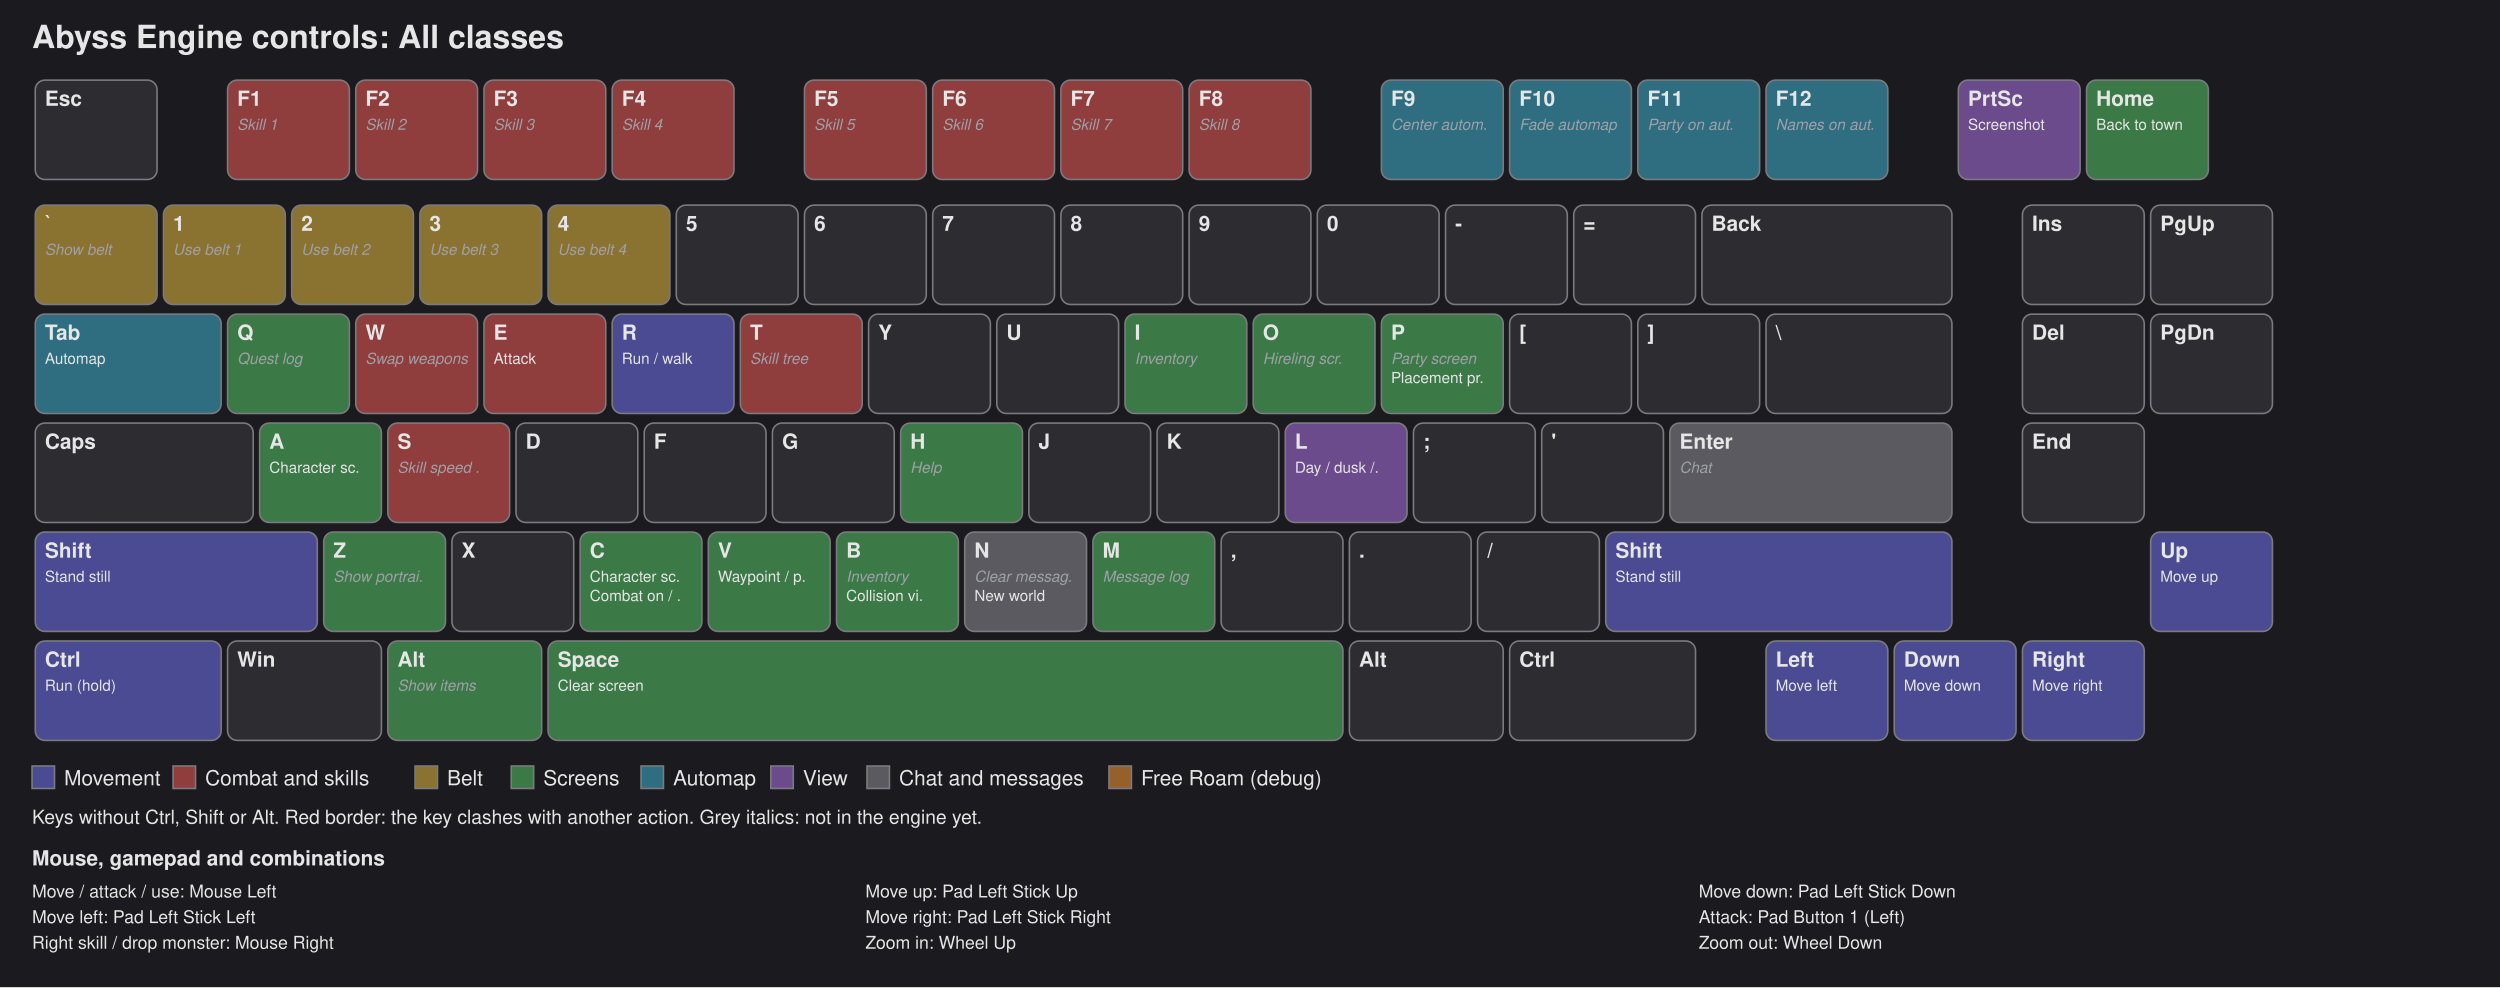
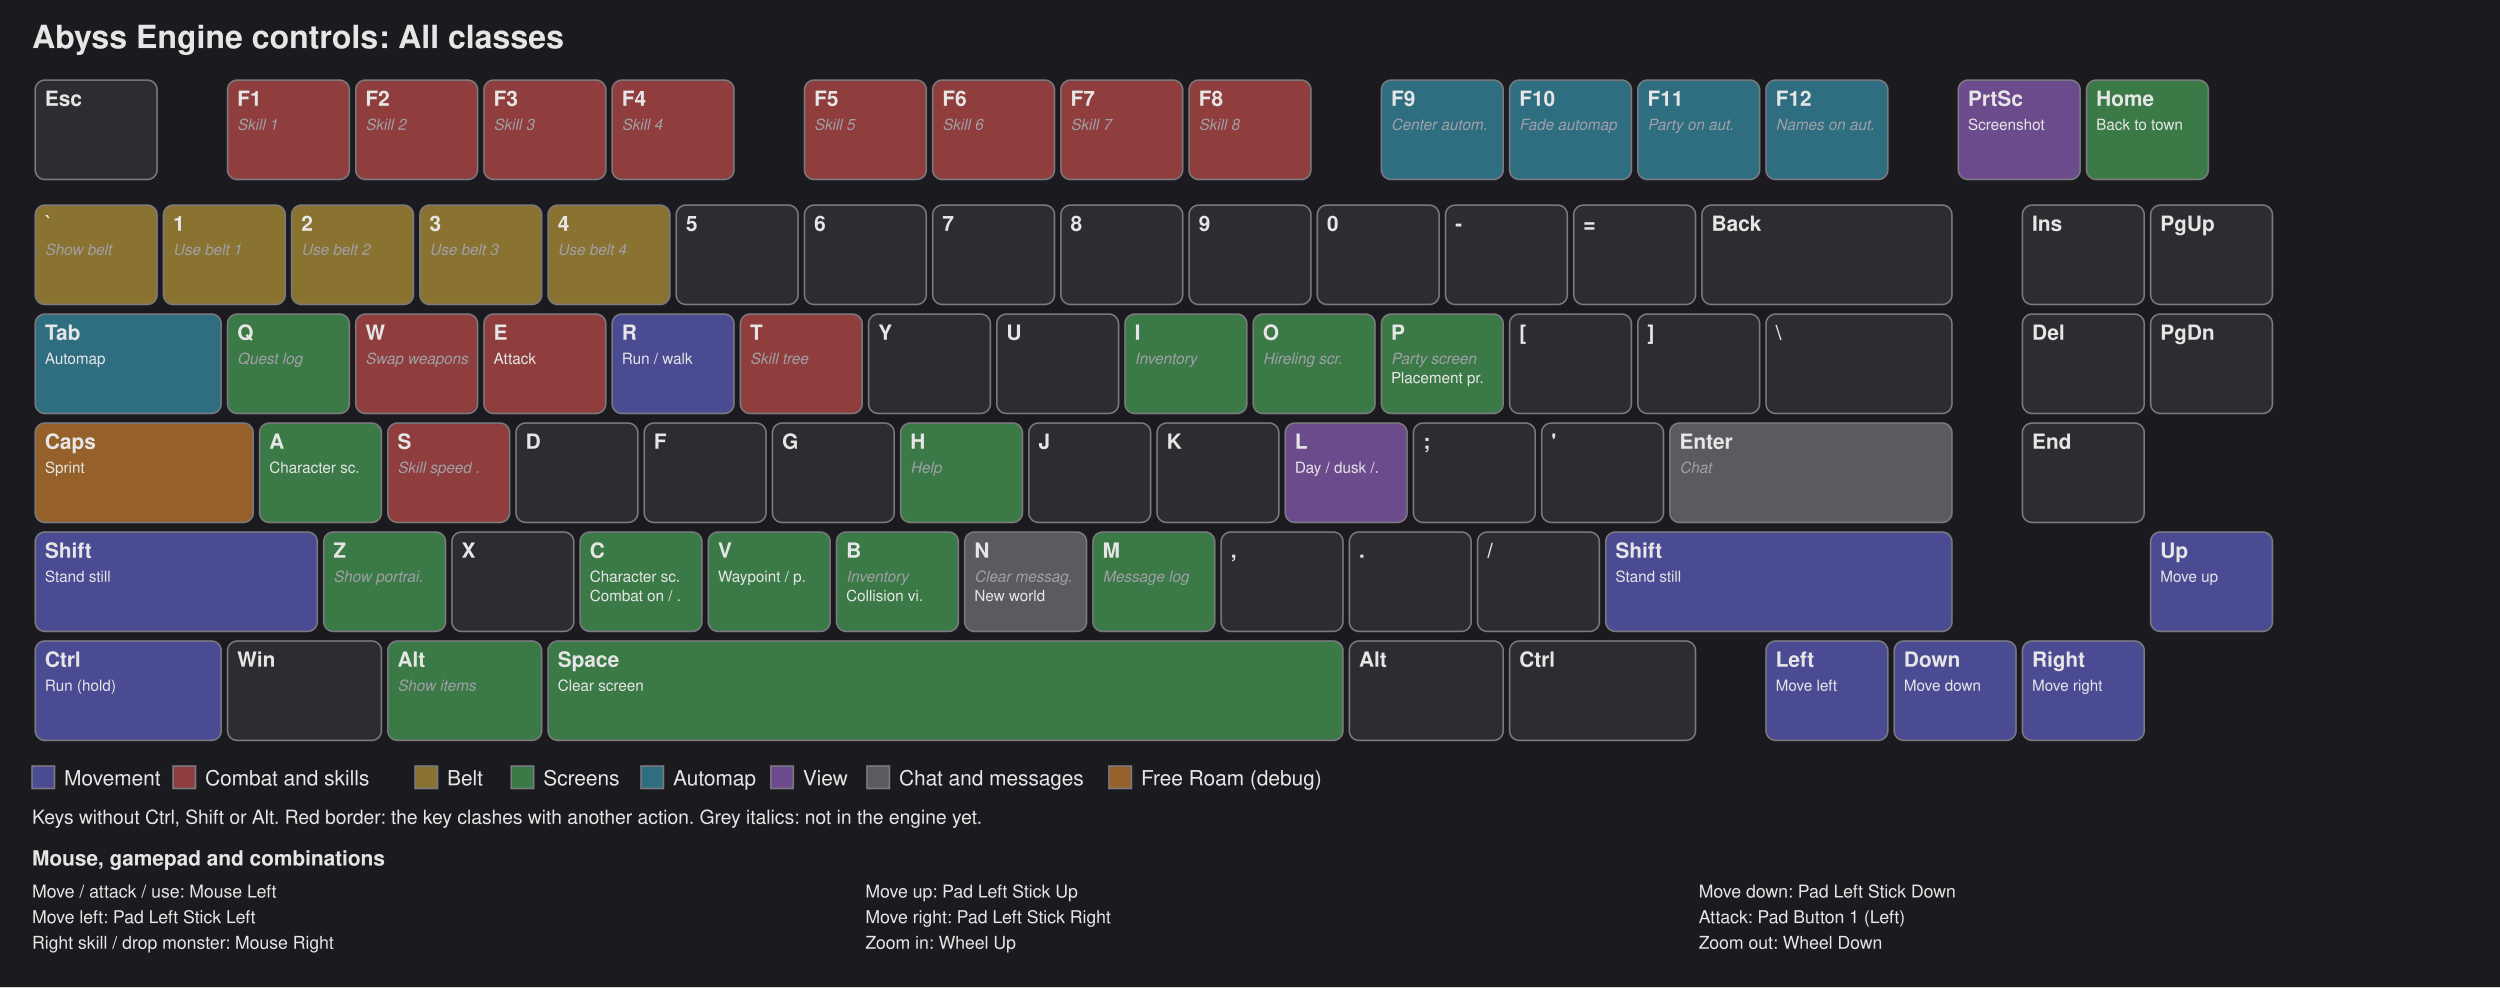
<svg xmlns="http://www.w3.org/2000/svg" width="1560" height="616" viewBox="0 0 1560 616" font-family="Segoe UI, Helvetica, Arial, sans-serif" fill="#e6e6e6">
  <rect width="100%" height="100%" fill="#1b1b1f" />
  <text x="20" y="30" font-size="20" font-weight="bold">Abyss Engine controls: All classes</text>
  <rect x="22" y="50" width="76" height="62" rx="6" fill="#2c2c31" stroke="#7a7a80" stroke-width="1" />
  <text x="28" y="66" font-size="13" font-weight="bold">Esc</text>
  <rect x="142" y="50" width="76" height="62" rx="6" fill="#8f3d3d" stroke="#7a7a80" stroke-width="1" />
  <text x="148" y="66" font-size="13" font-weight="bold">F1</text>
  <text x="148" y="81" font-size="9.5" fill="#a0a0a8" font-style="italic">Skill 1</text>
  <rect x="222" y="50" width="76" height="62" rx="6" fill="#8f3d3d" stroke="#7a7a80" stroke-width="1" />
  <text x="228" y="66" font-size="13" font-weight="bold">F2</text>
  <text x="228" y="81" font-size="9.5" fill="#a0a0a8" font-style="italic">Skill 2</text>
  <rect x="302" y="50" width="76" height="62" rx="6" fill="#8f3d3d" stroke="#7a7a80" stroke-width="1" />
  <text x="308" y="66" font-size="13" font-weight="bold">F3</text>
  <text x="308" y="81" font-size="9.5" fill="#a0a0a8" font-style="italic">Skill 3</text>
  <rect x="382" y="50" width="76" height="62" rx="6" fill="#8f3d3d" stroke="#7a7a80" stroke-width="1" />
  <text x="388" y="66" font-size="13" font-weight="bold">F4</text>
  <text x="388" y="81" font-size="9.5" fill="#a0a0a8" font-style="italic">Skill 4</text>
  <rect x="502" y="50" width="76" height="62" rx="6" fill="#8f3d3d" stroke="#7a7a80" stroke-width="1" />
  <text x="508" y="66" font-size="13" font-weight="bold">F5</text>
  <text x="508" y="81" font-size="9.5" fill="#a0a0a8" font-style="italic">Skill 5</text>
  <rect x="582" y="50" width="76" height="62" rx="6" fill="#8f3d3d" stroke="#7a7a80" stroke-width="1" />
  <text x="588" y="66" font-size="13" font-weight="bold">F6</text>
  <text x="588" y="81" font-size="9.5" fill="#a0a0a8" font-style="italic">Skill 6</text>
  <rect x="662" y="50" width="76" height="62" rx="6" fill="#8f3d3d" stroke="#7a7a80" stroke-width="1" />
  <text x="668" y="66" font-size="13" font-weight="bold">F7</text>
  <text x="668" y="81" font-size="9.5" fill="#a0a0a8" font-style="italic">Skill 7</text>
  <rect x="742" y="50" width="76" height="62" rx="6" fill="#8f3d3d" stroke="#7a7a80" stroke-width="1" />
  <text x="748" y="66" font-size="13" font-weight="bold">F8</text>
  <text x="748" y="81" font-size="9.5" fill="#a0a0a8" font-style="italic">Skill 8</text>
  <rect x="862" y="50" width="76" height="62" rx="6" fill="#2e6e80" stroke="#7a7a80" stroke-width="1" />
  <text x="868" y="66" font-size="13" font-weight="bold">F9</text>
  <text x="868" y="81" font-size="9.5" fill="#a0a0a8" font-style="italic">Center autom.</text>
  <rect x="942" y="50" width="76" height="62" rx="6" fill="#2e6e80" stroke="#7a7a80" stroke-width="1" />
  <text x="948" y="66" font-size="13" font-weight="bold">F10</text>
  <text x="948" y="81" font-size="9.5" fill="#a0a0a8" font-style="italic">Fade automap</text>
  <rect x="1022" y="50" width="76" height="62" rx="6" fill="#2e6e80" stroke="#7a7a80" stroke-width="1" />
  <text x="1028" y="66" font-size="13" font-weight="bold">F11</text>
  <text x="1028" y="81" font-size="9.5" fill="#a0a0a8" font-style="italic">Party on aut.</text>
  <rect x="1102" y="50" width="76" height="62" rx="6" fill="#2e6e80" stroke="#7a7a80" stroke-width="1" />
  <text x="1108" y="66" font-size="13" font-weight="bold">F12</text>
  <text x="1108" y="81" font-size="9.5" fill="#a0a0a8" font-style="italic">Names on aut.</text>
  <rect x="1222" y="50" width="76" height="62" rx="6" fill="#6c4b8c" stroke="#7a7a80" stroke-width="1" />
  <text x="1228" y="66" font-size="13" font-weight="bold">PrtSc</text>
  <text x="1228" y="81" font-size="9.5">Screenshot</text>
  <rect x="1302" y="50" width="76" height="62" rx="6" fill="#3b7a47" stroke="#7a7a80" stroke-width="1" />
  <text x="1308" y="66" font-size="13" font-weight="bold">Home</text>
  <text x="1308" y="81" font-size="9.5">Back to town</text>
  <rect x="22" y="128" width="76" height="62" rx="6" fill="#8a7230" stroke="#7a7a80" stroke-width="1" />
  <text x="28" y="144" font-size="13" font-weight="bold">`</text>
  <text x="28" y="159" font-size="9.5" fill="#a0a0a8" font-style="italic">Show belt</text>
  <rect x="102" y="128" width="76" height="62" rx="6" fill="#8a7230" stroke="#7a7a80" stroke-width="1" />
  <text x="108" y="144" font-size="13" font-weight="bold">1</text>
  <text x="108" y="159" font-size="9.5" fill="#a0a0a8" font-style="italic">Use belt 1</text>
  <rect x="182" y="128" width="76" height="62" rx="6" fill="#8a7230" stroke="#7a7a80" stroke-width="1" />
  <text x="188" y="144" font-size="13" font-weight="bold">2</text>
  <text x="188" y="159" font-size="9.5" fill="#a0a0a8" font-style="italic">Use belt 2</text>
  <rect x="262" y="128" width="76" height="62" rx="6" fill="#8a7230" stroke="#7a7a80" stroke-width="1" />
  <text x="268" y="144" font-size="13" font-weight="bold">3</text>
  <text x="268" y="159" font-size="9.5" fill="#a0a0a8" font-style="italic">Use belt 3</text>
  <rect x="342" y="128" width="76" height="62" rx="6" fill="#8a7230" stroke="#7a7a80" stroke-width="1" />
  <text x="348" y="144" font-size="13" font-weight="bold">4</text>
  <text x="348" y="159" font-size="9.5" fill="#a0a0a8" font-style="italic">Use belt 4</text>
  <rect x="422" y="128" width="76" height="62" rx="6" fill="#2c2c31" stroke="#7a7a80" stroke-width="1" />
  <text x="428" y="144" font-size="13" font-weight="bold">5</text>
  <rect x="502" y="128" width="76" height="62" rx="6" fill="#2c2c31" stroke="#7a7a80" stroke-width="1" />
  <text x="508" y="144" font-size="13" font-weight="bold">6</text>
  <rect x="582" y="128" width="76" height="62" rx="6" fill="#2c2c31" stroke="#7a7a80" stroke-width="1" />
  <text x="588" y="144" font-size="13" font-weight="bold">7</text>
  <rect x="662" y="128" width="76" height="62" rx="6" fill="#2c2c31" stroke="#7a7a80" stroke-width="1" />
  <text x="668" y="144" font-size="13" font-weight="bold">8</text>
  <rect x="742" y="128" width="76" height="62" rx="6" fill="#2c2c31" stroke="#7a7a80" stroke-width="1" />
  <text x="748" y="144" font-size="13" font-weight="bold">9</text>
  <rect x="822" y="128" width="76" height="62" rx="6" fill="#2c2c31" stroke="#7a7a80" stroke-width="1" />
  <text x="828" y="144" font-size="13" font-weight="bold">0</text>
  <rect x="902" y="128" width="76" height="62" rx="6" fill="#2c2c31" stroke="#7a7a80" stroke-width="1" />
  <text x="908" y="144" font-size="13" font-weight="bold">-</text>
  <rect x="982" y="128" width="76" height="62" rx="6" fill="#2c2c31" stroke="#7a7a80" stroke-width="1" />
  <text x="988" y="144" font-size="13" font-weight="bold">=</text>
  <rect x="1062" y="128" width="156" height="62" rx="6" fill="#2c2c31" stroke="#7a7a80" stroke-width="1" />
  <text x="1068" y="144" font-size="13" font-weight="bold">Back</text>
  <rect x="1262" y="128" width="76" height="62" rx="6" fill="#2c2c31" stroke="#7a7a80" stroke-width="1" />
  <text x="1268" y="144" font-size="13" font-weight="bold">Ins</text>
  <rect x="1342" y="128" width="76" height="62" rx="6" fill="#2c2c31" stroke="#7a7a80" stroke-width="1" />
  <text x="1348" y="144" font-size="13" font-weight="bold">PgUp</text>
  <rect x="22" y="196" width="116" height="62" rx="6" fill="#2e6e80" stroke="#7a7a80" stroke-width="1" />
  <text x="28" y="212" font-size="13" font-weight="bold">Tab</text>
  <text x="28" y="227" font-size="9.5">Automap</text>
  <rect x="142" y="196" width="76" height="62" rx="6" fill="#3b7a47" stroke="#7a7a80" stroke-width="1" />
  <text x="148" y="212" font-size="13" font-weight="bold">Q</text>
  <text x="148" y="227" font-size="9.5" fill="#a0a0a8" font-style="italic">Quest log</text>
  <rect x="222" y="196" width="76" height="62" rx="6" fill="#8f3d3d" stroke="#7a7a80" stroke-width="1" />
  <text x="228" y="212" font-size="13" font-weight="bold">W</text>
  <text x="228" y="227" font-size="9.5" fill="#a0a0a8" font-style="italic">Swap weapons</text>
  <rect x="302" y="196" width="76" height="62" rx="6" fill="#8f3d3d" stroke="#7a7a80" stroke-width="1" />
  <text x="308" y="212" font-size="13" font-weight="bold">E</text>
  <text x="308" y="227" font-size="9.5">Attack</text>
  <rect x="382" y="196" width="76" height="62" rx="6" fill="#4b4b94" stroke="#7a7a80" stroke-width="1" />
  <text x="388" y="212" font-size="13" font-weight="bold">R</text>
  <text x="388" y="227" font-size="9.5">Run / walk</text>
  <rect x="462" y="196" width="76" height="62" rx="6" fill="#8f3d3d" stroke="#7a7a80" stroke-width="1" />
  <text x="468" y="212" font-size="13" font-weight="bold">T</text>
  <text x="468" y="227" font-size="9.5" fill="#a0a0a8" font-style="italic">Skill tree</text>
  <rect x="542" y="196" width="76" height="62" rx="6" fill="#2c2c31" stroke="#7a7a80" stroke-width="1" />
  <text x="548" y="212" font-size="13" font-weight="bold">Y</text>
  <rect x="622" y="196" width="76" height="62" rx="6" fill="#2c2c31" stroke="#7a7a80" stroke-width="1" />
  <text x="628" y="212" font-size="13" font-weight="bold">U</text>
  <rect x="702" y="196" width="76" height="62" rx="6" fill="#3b7a47" stroke="#7a7a80" stroke-width="1" />
  <text x="708" y="212" font-size="13" font-weight="bold">I</text>
  <text x="708" y="227" font-size="9.5" fill="#a0a0a8" font-style="italic">Inventory</text>
  <rect x="782" y="196" width="76" height="62" rx="6" fill="#3b7a47" stroke="#7a7a80" stroke-width="1" />
  <text x="788" y="212" font-size="13" font-weight="bold">O</text>
  <text x="788" y="227" font-size="9.5" fill="#a0a0a8" font-style="italic">Hireling scr.</text>
  <rect x="862" y="196" width="76" height="62" rx="6" fill="#3b7a47" stroke="#7a7a80" stroke-width="1" />
  <text x="868" y="212" font-size="13" font-weight="bold">P</text>
  <text x="868" y="227" font-size="9.5" fill="#a0a0a8" font-style="italic">Party screen</text>
  <text x="868" y="239" font-size="9.5">Placement pr.</text>
  <rect x="942" y="196" width="76" height="62" rx="6" fill="#2c2c31" stroke="#7a7a80" stroke-width="1" />
  <text x="948" y="212" font-size="13" font-weight="bold">[</text>
  <rect x="1022" y="196" width="76" height="62" rx="6" fill="#2c2c31" stroke="#7a7a80" stroke-width="1" />
  <text x="1028" y="212" font-size="13" font-weight="bold">]</text>
  <rect x="1102" y="196" width="116" height="62" rx="6" fill="#2c2c31" stroke="#7a7a80" stroke-width="1" />
  <text x="1108" y="212" font-size="13" font-weight="bold">\</text>
  <rect x="1262" y="196" width="76" height="62" rx="6" fill="#2c2c31" stroke="#7a7a80" stroke-width="1" />
  <text x="1268" y="212" font-size="13" font-weight="bold">Del</text>
  <rect x="1342" y="196" width="76" height="62" rx="6" fill="#2c2c31" stroke="#7a7a80" stroke-width="1" />
  <text x="1348" y="212" font-size="13" font-weight="bold">PgDn</text>
-   <rect x="22" y="264" width="136" height="62" rx="6" fill="#2c2c31" stroke="#7a7a80" stroke-width="1" />
+   <rect x="22" y="264" width="136" height="62" rx="6" fill="#95602a" stroke="#7a7a80" stroke-width="1" />
  <text x="28" y="280" font-size="13" font-weight="bold">Caps</text>
+   <text x="28" y="295" font-size="9.5">Sprint</text>
  <rect x="162" y="264" width="76" height="62" rx="6" fill="#3b7a47" stroke="#7a7a80" stroke-width="1" />
  <text x="168" y="280" font-size="13" font-weight="bold">A</text>
  <text x="168" y="295" font-size="9.5">Character sc.</text>
  <rect x="242" y="264" width="76" height="62" rx="6" fill="#8f3d3d" stroke="#7a7a80" stroke-width="1" />
  <text x="248" y="280" font-size="13" font-weight="bold">S</text>
  <text x="248" y="295" font-size="9.5" fill="#a0a0a8" font-style="italic">Skill speed .</text>
  <rect x="322" y="264" width="76" height="62" rx="6" fill="#2c2c31" stroke="#7a7a80" stroke-width="1" />
  <text x="328" y="280" font-size="13" font-weight="bold">D</text>
  <rect x="402" y="264" width="76" height="62" rx="6" fill="#2c2c31" stroke="#7a7a80" stroke-width="1" />
  <text x="408" y="280" font-size="13" font-weight="bold">F</text>
  <rect x="482" y="264" width="76" height="62" rx="6" fill="#2c2c31" stroke="#7a7a80" stroke-width="1" />
  <text x="488" y="280" font-size="13" font-weight="bold">G</text>
  <rect x="562" y="264" width="76" height="62" rx="6" fill="#3b7a47" stroke="#7a7a80" stroke-width="1" />
  <text x="568" y="280" font-size="13" font-weight="bold">H</text>
  <text x="568" y="295" font-size="9.5" fill="#a0a0a8" font-style="italic">Help</text>
  <rect x="642" y="264" width="76" height="62" rx="6" fill="#2c2c31" stroke="#7a7a80" stroke-width="1" />
  <text x="648" y="280" font-size="13" font-weight="bold">J</text>
  <rect x="722" y="264" width="76" height="62" rx="6" fill="#2c2c31" stroke="#7a7a80" stroke-width="1" />
  <text x="728" y="280" font-size="13" font-weight="bold">K</text>
  <rect x="802" y="264" width="76" height="62" rx="6" fill="#6c4b8c" stroke="#7a7a80" stroke-width="1" />
  <text x="808" y="280" font-size="13" font-weight="bold">L</text>
  <text x="808" y="295" font-size="9.5">Day / dusk /.</text>
  <rect x="882" y="264" width="76" height="62" rx="6" fill="#2c2c31" stroke="#7a7a80" stroke-width="1" />
  <text x="888" y="280" font-size="13" font-weight="bold">;</text>
  <rect x="962" y="264" width="76" height="62" rx="6" fill="#2c2c31" stroke="#7a7a80" stroke-width="1" />
  <text x="968" y="280" font-size="13" font-weight="bold">'</text>
  <rect x="1042" y="264" width="176" height="62" rx="6" fill="#5a5a60" stroke="#7a7a80" stroke-width="1" />
  <text x="1048" y="280" font-size="13" font-weight="bold">Enter</text>
  <text x="1048" y="295" font-size="9.5" fill="#a0a0a8" font-style="italic">Chat</text>
  <rect x="1262" y="264" width="76" height="62" rx="6" fill="#2c2c31" stroke="#7a7a80" stroke-width="1" />
  <text x="1268" y="280" font-size="13" font-weight="bold">End</text>
  <rect x="22" y="332" width="176" height="62" rx="6" fill="#4b4b94" stroke="#7a7a80" stroke-width="1" />
  <text x="28" y="348" font-size="13" font-weight="bold">Shift</text>
  <text x="28" y="363" font-size="9.5">Stand still</text>
  <rect x="202" y="332" width="76" height="62" rx="6" fill="#3b7a47" stroke="#7a7a80" stroke-width="1" />
  <text x="208" y="348" font-size="13" font-weight="bold">Z</text>
  <text x="208" y="363" font-size="9.5" fill="#a0a0a8" font-style="italic">Show portrai.</text>
  <rect x="282" y="332" width="76" height="62" rx="6" fill="#2c2c31" stroke="#7a7a80" stroke-width="1" />
  <text x="288" y="348" font-size="13" font-weight="bold">X</text>
  <rect x="362" y="332" width="76" height="62" rx="6" fill="#3b7a47" stroke="#7a7a80" stroke-width="1" />
  <text x="368" y="348" font-size="13" font-weight="bold">C</text>
  <text x="368" y="363" font-size="9.5">Character sc.</text>
  <text x="368" y="375" font-size="9.5">Combat on / .</text>
  <rect x="442" y="332" width="76" height="62" rx="6" fill="#3b7a47" stroke="#7a7a80" stroke-width="1" />
  <text x="448" y="348" font-size="13" font-weight="bold">V</text>
  <text x="448" y="363" font-size="9.5">Waypoint / p.</text>
  <rect x="522" y="332" width="76" height="62" rx="6" fill="#3b7a47" stroke="#7a7a80" stroke-width="1" />
  <text x="528" y="348" font-size="13" font-weight="bold">B</text>
  <text x="528" y="363" font-size="9.5" fill="#a0a0a8" font-style="italic">Inventory</text>
  <text x="528" y="375" font-size="9.5">Collision vi.</text>
  <rect x="602" y="332" width="76" height="62" rx="6" fill="#5a5a60" stroke="#7a7a80" stroke-width="1" />
  <text x="608" y="348" font-size="13" font-weight="bold">N</text>
  <text x="608" y="363" font-size="9.5" fill="#a0a0a8" font-style="italic">Clear messag.</text>
  <text x="608" y="375" font-size="9.5">New world</text>
  <rect x="682" y="332" width="76" height="62" rx="6" fill="#3b7a47" stroke="#7a7a80" stroke-width="1" />
  <text x="688" y="348" font-size="13" font-weight="bold">M</text>
  <text x="688" y="363" font-size="9.5" fill="#a0a0a8" font-style="italic">Message log</text>
  <rect x="762" y="332" width="76" height="62" rx="6" fill="#2c2c31" stroke="#7a7a80" stroke-width="1" />
  <text x="768" y="348" font-size="13" font-weight="bold">,</text>
  <rect x="842" y="332" width="76" height="62" rx="6" fill="#2c2c31" stroke="#7a7a80" stroke-width="1" />
  <text x="848" y="348" font-size="13" font-weight="bold">.</text>
  <rect x="922" y="332" width="76" height="62" rx="6" fill="#2c2c31" stroke="#7a7a80" stroke-width="1" />
  <text x="928" y="348" font-size="13" font-weight="bold">/</text>
  <rect x="1002" y="332" width="216" height="62" rx="6" fill="#4b4b94" stroke="#7a7a80" stroke-width="1" />
  <text x="1008" y="348" font-size="13" font-weight="bold">Shift</text>
  <text x="1008" y="363" font-size="9.5">Stand still</text>
  <rect x="1342" y="332" width="76" height="62" rx="6" fill="#4b4b94" stroke="#7a7a80" stroke-width="1" />
  <text x="1348" y="348" font-size="13" font-weight="bold">Up</text>
  <text x="1348" y="363" font-size="9.5">Move up</text>
  <rect x="22" y="400" width="116" height="62" rx="6" fill="#4b4b94" stroke="#7a7a80" stroke-width="1" />
  <text x="28" y="416" font-size="13" font-weight="bold">Ctrl</text>
  <text x="28" y="431" font-size="9.5">Run (hold)</text>
  <rect x="142" y="400" width="96" height="62" rx="6" fill="#2c2c31" stroke="#7a7a80" stroke-width="1" />
  <text x="148" y="416" font-size="13" font-weight="bold">Win</text>
  <rect x="242" y="400" width="96" height="62" rx="6" fill="#3b7a47" stroke="#7a7a80" stroke-width="1" />
  <text x="248" y="416" font-size="13" font-weight="bold">Alt</text>
  <text x="248" y="431" font-size="9.5" fill="#a0a0a8" font-style="italic">Show items</text>
  <rect x="342" y="400" width="496" height="62" rx="6" fill="#3b7a47" stroke="#7a7a80" stroke-width="1" />
  <text x="348" y="416" font-size="13" font-weight="bold">Space</text>
  <text x="348" y="431" font-size="9.5">Clear screen</text>
  <rect x="842" y="400" width="96" height="62" rx="6" fill="#2c2c31" stroke="#7a7a80" stroke-width="1" />
  <text x="848" y="416" font-size="13" font-weight="bold">Alt</text>
  <rect x="942" y="400" width="116" height="62" rx="6" fill="#2c2c31" stroke="#7a7a80" stroke-width="1" />
  <text x="948" y="416" font-size="13" font-weight="bold">Ctrl</text>
  <rect x="1102" y="400" width="76" height="62" rx="6" fill="#4b4b94" stroke="#7a7a80" stroke-width="1" />
  <text x="1108" y="416" font-size="13" font-weight="bold">Left</text>
  <text x="1108" y="431" font-size="9.5">Move left</text>
  <rect x="1182" y="400" width="76" height="62" rx="6" fill="#4b4b94" stroke="#7a7a80" stroke-width="1" />
  <text x="1188" y="416" font-size="13" font-weight="bold">Down</text>
  <text x="1188" y="431" font-size="9.5">Move down</text>
  <rect x="1262" y="400" width="76" height="62" rx="6" fill="#4b4b94" stroke="#7a7a80" stroke-width="1" />
  <text x="1268" y="416" font-size="13" font-weight="bold">Right</text>
  <text x="1268" y="431" font-size="9.5">Move right</text>
  <rect x="20" y="478" width="14" height="14" fill="#4b4b94" stroke="#7a7a80" />
  <text x="40" y="490" font-size="13">Movement</text>
  <rect x="108" y="478" width="14" height="14" fill="#8f3d3d" stroke="#7a7a80" />
  <text x="128" y="490" font-size="13">Combat and skills</text>
  <rect x="259" y="478" width="14" height="14" fill="#8a7230" stroke="#7a7a80" />
  <text x="279" y="490" font-size="13">Belt</text>
  <rect x="319" y="478" width="14" height="14" fill="#3b7a47" stroke="#7a7a80" />
  <text x="339" y="490" font-size="13">Screens</text>
  <rect x="400" y="478" width="14" height="14" fill="#2e6e80" stroke="#7a7a80" />
  <text x="420" y="490" font-size="13">Automap</text>
  <rect x="481" y="478" width="14" height="14" fill="#6c4b8c" stroke="#7a7a80" />
  <text x="501" y="490" font-size="13">View</text>
  <rect x="541" y="478" width="14" height="14" fill="#5a5a60" stroke="#7a7a80" />
  <text x="561" y="490" font-size="13">Chat and messages</text>
  <rect x="692" y="478" width="14" height="14" fill="#95602a" stroke="#7a7a80" />
  <text x="712" y="490" font-size="13">Free Roam (debug)</text>
  <text x="20" y="514" font-size="12">Keys without Ctrl, Shift or Alt. Red border: the key clashes with another action. Grey italics: not in the engine yet.</text>
  <text x="20" y="540" font-size="13" font-weight="bold">Mouse, gamepad and combinations</text>
  <text x="20" y="560" font-size="11">Move / attack / use: Mouse Left</text>
  <text x="540" y="560" font-size="11">Move up: Pad Left Stick Up</text>
  <text x="1060" y="560" font-size="11">Move down: Pad Left Stick Down</text>
  <text x="20" y="576" font-size="11">Move left: Pad Left Stick Left</text>
  <text x="540" y="576" font-size="11">Move right: Pad Left Stick Right</text>
  <text x="1060" y="576" font-size="11">Attack: Pad Button 1 (Left)</text>
  <text x="20" y="592" font-size="11">Right skill / drop monster: Mouse Right</text>
  <text x="540" y="592" font-size="11">Zoom in: Wheel Up</text>
  <text x="1060" y="592" font-size="11">Zoom out: Wheel Down</text>
</svg>
